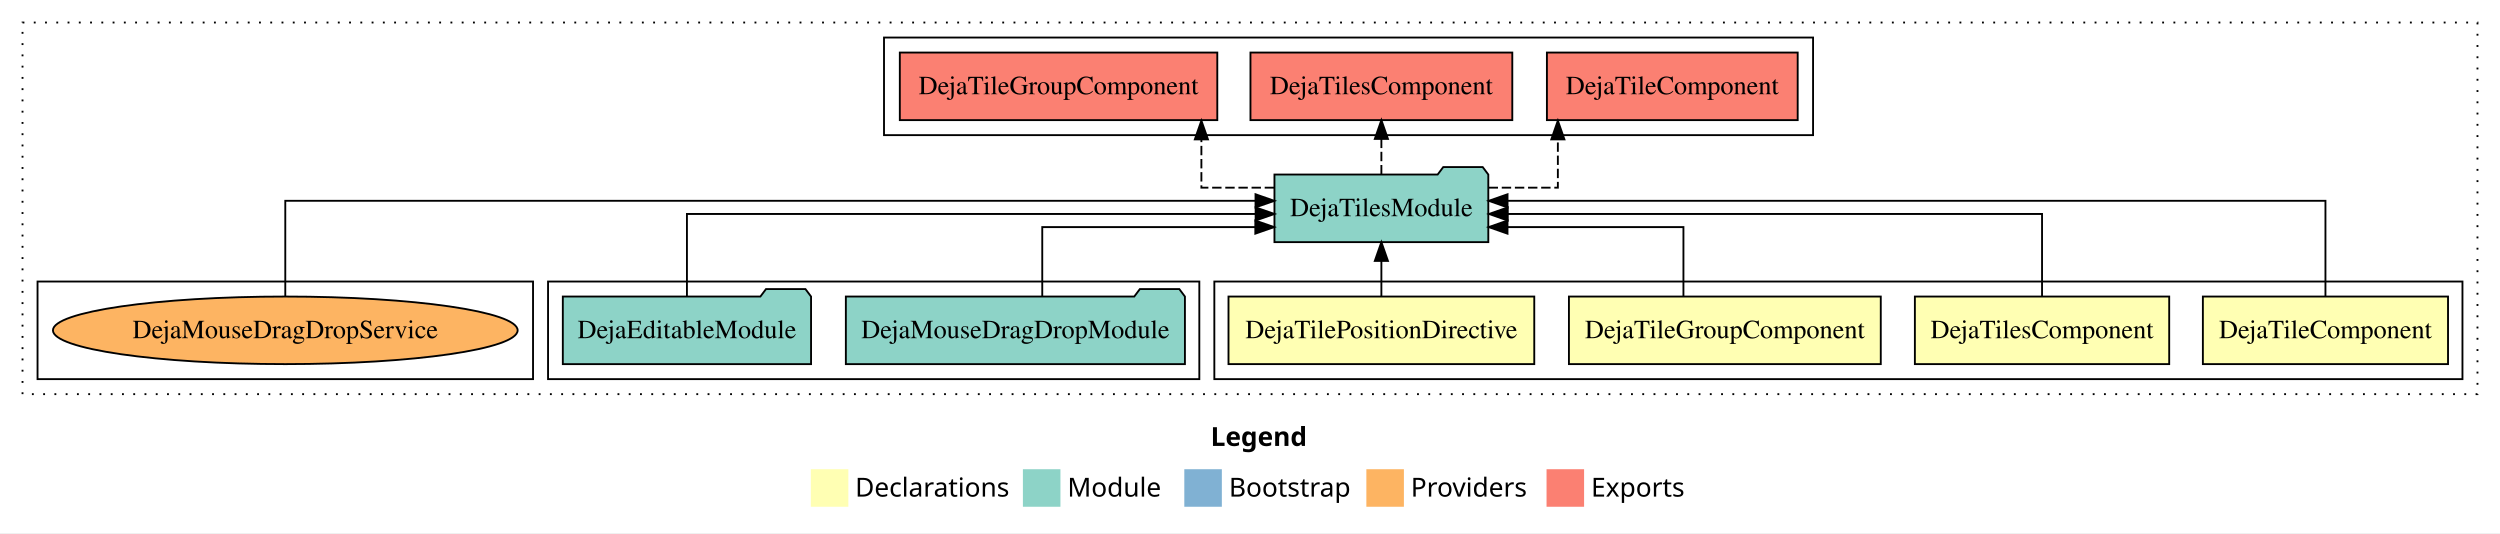
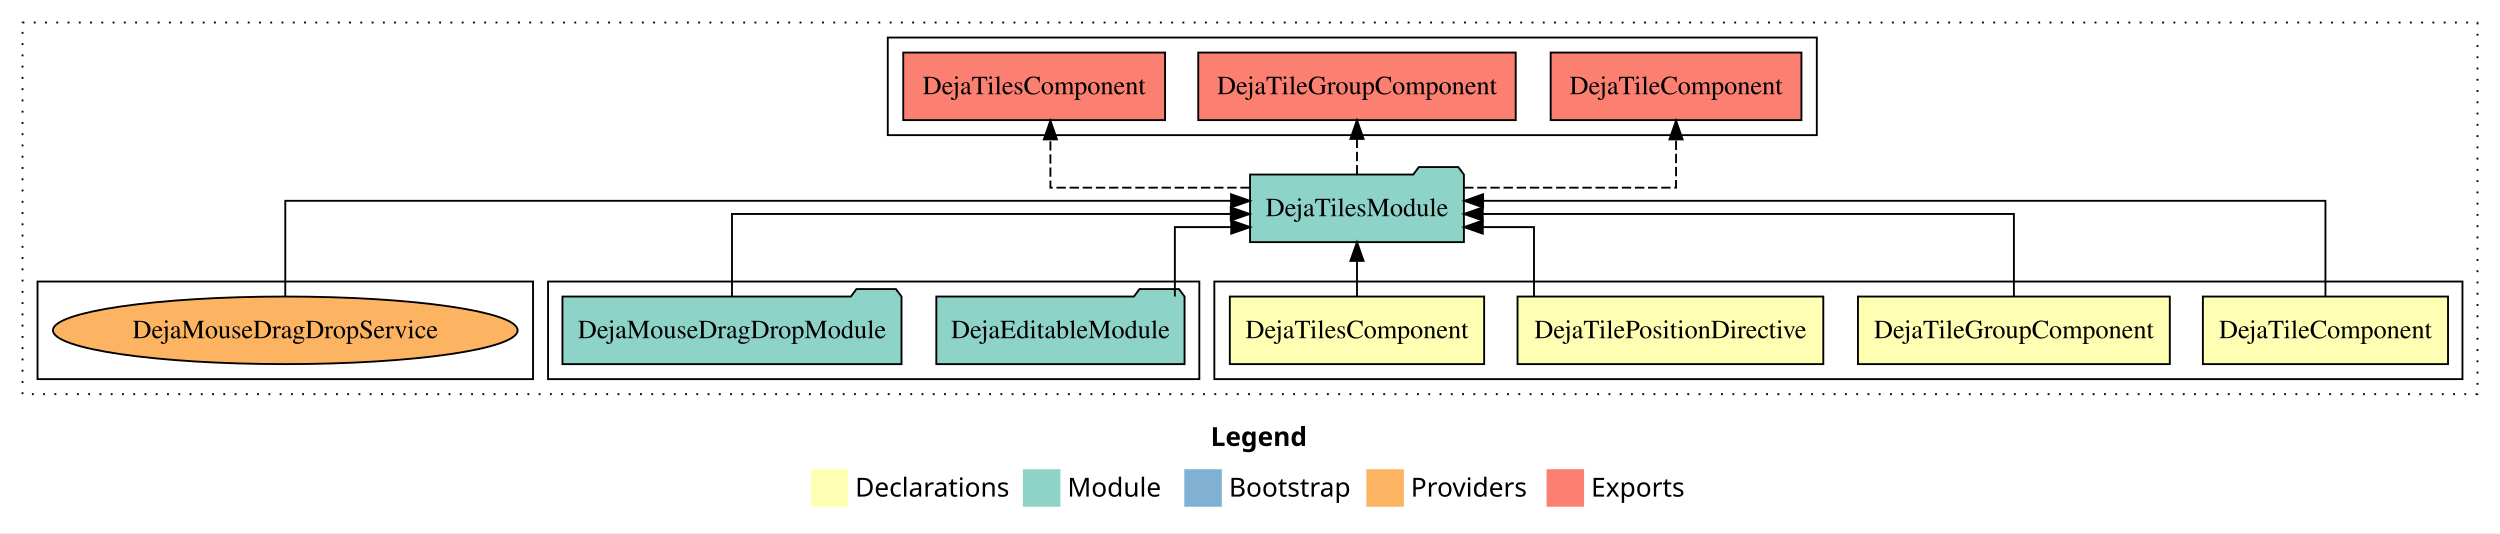
<svg xmlns="http://www.w3.org/2000/svg" width="1332pt" height="284pt" viewBox="0.00 0.00 1332.00 284.00">
  <g id="graph0" class="graph" transform="scale(1 1) rotate(0) translate(4 280)">
    <polygon fill="#ffffff" stroke="transparent" points="-4,4 -4,-280 1328,-280 1328,4 -4,4" />
    <text text-anchor="start" x="641.009" y="-42.4" font-family="sans-serif" font-weight="bold" font-size="14.00" fill="#000000">Legend</text>
    <polygon fill="#ffffb3" stroke="transparent" points="428,-10 428,-30 448,-30 448,-10 428,-10" />
    <text text-anchor="start" x="451.629" y="-15.4" font-family="sans-serif" font-size="14.00" fill="#000000">  Declarations</text>
    <polygon fill="#8dd3c7" stroke="transparent" points="541,-10 541,-30 561,-30 561,-10 541,-10" />
    <text text-anchor="start" x="564.725" y="-15.4" font-family="sans-serif" font-size="14.00" fill="#000000">  Module</text>
    <polygon fill="#80b1d3" stroke="transparent" points="627,-10 627,-30 647,-30 647,-10 627,-10" />
    <text text-anchor="start" x="650.781" y="-15.4" font-family="sans-serif" font-size="14.00" fill="#000000">  Bootstrap</text>
    <polygon fill="#fdb462" stroke="transparent" points="724,-10 724,-30 744,-30 744,-10 724,-10" />
    <text text-anchor="start" x="747.673" y="-15.4" font-family="sans-serif" font-size="14.00" fill="#000000">  Providers</text>
    <polygon fill="#fb8072" stroke="transparent" points="820,-10 820,-30 840,-30 840,-10 820,-10" />
    <text text-anchor="start" x="843.726" y="-15.4" font-family="sans-serif" font-size="14.00" fill="#000000">  Exports</text>
    <g id="clust1" class="cluster">
      <polygon fill="none" stroke="#000000" stroke-dasharray="1,5" points="8,-70 8,-268 1316,-268 1316,-70 8,-70" />
    </g>
    <g id="clust2" class="cluster">
      <polygon fill="none" stroke="#000000" points="643,-78 643,-130 1308,-130 1308,-78 643,-78" />
    </g>
    <g id="clust7" class="cluster">
      <polygon fill="none" stroke="#000000" points="288,-78 288,-130 635,-130 635,-78 288,-78" />
    </g>
    <g id="clust8" class="cluster">
-       <polygon fill="none" stroke="#000000" points="467,-208 467,-260 962,-260 962,-208 467,-208" />
+       <polygon fill="none" stroke="#000000" points="469,-208 469,-260 964,-260 964,-208 469,-208" />
    </g>
    <g id="clust10" class="cluster">
      <polygon fill="none" stroke="#000000" points="16,-78 16,-130 280,-130 280,-78 16,-78" />
    </g>
    <g id="node1" class="node">
      <polygon fill="#ffffb3" stroke="#000000" points="1300.308,-122 1169.692,-122 1169.692,-86 1300.308,-86 1300.308,-122" />
      <text text-anchor="middle" x="1235" y="-99.8" font-family="Times,serif" font-size="14.00" fill="#000000">DejaTileComponent</text>
    </g>
    <g id="node5" class="node">
-       <polygon fill="#8dd3c7" stroke="#000000" points="788.969,-187 785.969,-191 764.969,-191 761.969,-187 675.031,-187 675.031,-151 788.969,-151 788.969,-187" />
-       <text text-anchor="middle" x="732" y="-164.8" font-family="Times,serif" font-size="14.00" fill="#000000">DejaTilesModule</text>
+       <polygon fill="#8dd3c7" stroke="#000000" points="775.969,-187 772.969,-191 751.969,-191 748.969,-187 662.031,-187 662.031,-151 775.969,-151 775.969,-187" />
+       <text text-anchor="middle" x="719" y="-164.8" font-family="Times,serif" font-size="14.00" fill="#000000">DejaTilesModule</text>
    </g>
    <g id="edge1" class="edge">
-       <path fill="none" stroke="#000000" d="M1235,-122.129C1235,-142.572 1235,-173 1235,-173 1235,-173 799.211,-173 799.211,-173" />
-       <polygon fill="#000000" stroke="#000000" points="799.211,-169.5 789.211,-173 799.211,-176.5 799.211,-169.5" />
+       <path fill="none" stroke="#000000" d="M1235,-122.129C1235,-142.572 1235,-173 1235,-173 1235,-173 786.193,-173 786.193,-173" />
+       <polygon fill="#000000" stroke="#000000" points="786.193,-169.5 776.193,-173 786.192,-176.5 786.193,-169.5" />
    </g>
    <g id="node2" class="node">
-       <polygon fill="#ffffb3" stroke="#000000" points="1151.752,-122 1016.248,-122 1016.248,-86 1151.752,-86 1151.752,-122" />
-       <text text-anchor="middle" x="1084" y="-99.8" font-family="Times,serif" font-size="14.00" fill="#000000">DejaTilesComponent</text>
+       <polygon fill="#ffffb3" stroke="#000000" points="1152.074,-122 985.926,-122 985.926,-86 1152.074,-86 1152.074,-122" />
+       <text text-anchor="middle" x="1069" y="-99.8" font-family="Times,serif" font-size="14.00" fill="#000000">DejaTileGroupComponent</text>
    </g>
    <g id="edge2" class="edge">
-       <path fill="none" stroke="#000000" d="M1084,-122.267C1084,-140.555 1084,-166 1084,-166 1084,-166 799.338,-166 799.338,-166" />
-       <polygon fill="#000000" stroke="#000000" points="799.338,-162.5 789.338,-166 799.338,-169.5 799.338,-162.5" />
+       <path fill="none" stroke="#000000" d="M1069,-122.267C1069,-140.555 1069,-166 1069,-166 1069,-166 786.013,-166 786.013,-166" />
+       <polygon fill="#000000" stroke="#000000" points="786.013,-162.5 776.013,-166 786.013,-169.5 786.013,-162.5" />
    </g>
    <g id="node3" class="node">
-       <polygon fill="#ffffb3" stroke="#000000" points="998.074,-122 831.926,-122 831.926,-86 998.074,-86 998.074,-122" />
-       <text text-anchor="middle" x="915" y="-99.8" font-family="Times,serif" font-size="14.00" fill="#000000">DejaTileGroupComponent</text>
+       <polygon fill="#ffffb3" stroke="#000000" points="967.457,-122 804.543,-122 804.543,-86 967.457,-86 967.457,-122" />
+       <text text-anchor="middle" x="886" y="-99.8" font-family="Times,serif" font-size="14.00" fill="#000000">DejaTilePositionDirective</text>
    </g>
    <g id="edge3" class="edge">
-       <path fill="none" stroke="#000000" d="M892.933,-122.009C892.933,-138.049 892.933,-159 892.933,-159 892.933,-159 799.192,-159 799.192,-159" />
-       <polygon fill="#000000" stroke="#000000" points="799.192,-155.5 789.192,-159 799.192,-162.5 799.192,-155.5" />
+       <path fill="none" stroke="#000000" d="M813.309,-122.009C813.309,-138.049 813.309,-159 813.309,-159 813.309,-159 786.036,-159 786.036,-159" />
+       <polygon fill="#000000" stroke="#000000" points="786.036,-155.5 776.036,-159 786.036,-162.5 786.036,-155.5" />
    </g>
    <g id="node4" class="node">
-       <polygon fill="#ffffb3" stroke="#000000" points="813.457,-122 650.543,-122 650.543,-86 813.457,-86 813.457,-122" />
-       <text text-anchor="middle" x="732" y="-99.8" font-family="Times,serif" font-size="14.00" fill="#000000">DejaTilePositionDirective</text>
+       <polygon fill="#ffffb3" stroke="#000000" points="786.752,-122 651.248,-122 651.248,-86 786.752,-86 786.752,-122" />
+       <text text-anchor="middle" x="719" y="-99.8" font-family="Times,serif" font-size="14.00" fill="#000000">DejaTilesComponent</text>
    </g>
    <g id="edge4" class="edge">
-       <path fill="none" stroke="#000000" d="M732,-122.106C732,-122.106 732,-140.991 732,-140.991" />
-       <polygon fill="#000000" stroke="#000000" points="728.5,-140.991 732,-150.991 735.5,-140.991 728.5,-140.991" />
+       <path fill="none" stroke="#000000" d="M719,-122.106C719,-122.106 719,-140.991 719,-140.991" />
+       <polygon fill="#000000" stroke="#000000" points="715.5,-140.991 719,-150.991 722.5,-140.991 715.5,-140.991" />
    </g>
    <g id="node8" class="node">
-       <polygon fill="#fb8072" stroke="#000000" points="953.807,-252 820.193,-252 820.193,-216 953.807,-216 953.807,-252" />
-       <text text-anchor="middle" x="887" y="-229.8" font-family="Times,serif" font-size="14.00" fill="#000000">DejaTileComponent </text>
+       <polygon fill="#fb8072" stroke="#000000" points="955.807,-252 822.193,-252 822.193,-216 955.807,-216 955.807,-252" />
+       <text text-anchor="middle" x="889" y="-229.8" font-family="Times,serif" font-size="14.00" fill="#000000">DejaTileComponent </text>
    </g>
    <g id="edge7" class="edge">
-       <path fill="none" stroke="#000000" stroke-dasharray="5,2" d="M789.136,-180C808.826,-180 826.03,-180 826.03,-180 826.03,-180 826.03,-205.718 826.03,-205.718" />
-       <polygon fill="#000000" stroke="#000000" points="822.53,-205.718 826.03,-215.718 829.53,-205.718 822.53,-205.718" />
+       <path fill="none" stroke="#000000" stroke-dasharray="5,2" d="M776.081,-180C825.467,-180 889,-180 889,-180 889,-180 889,-205.718 889,-205.718" />
+       <polygon fill="#000000" stroke="#000000" points="885.5,-205.718 889,-215.718 892.5,-205.718 885.5,-205.718" />
    </g>
    <g id="node9" class="node">
-       <polygon fill="#fb8072" stroke="#000000" points="801.752,-252 662.248,-252 662.248,-216 801.752,-216 801.752,-252" />
-       <text text-anchor="middle" x="732" y="-229.8" font-family="Times,serif" font-size="14.00" fill="#000000">DejaTilesComponent </text>
+       <polygon fill="#fb8072" stroke="#000000" points="803.575,-252 634.425,-252 634.425,-216 803.575,-216 803.575,-252" />
+       <text text-anchor="middle" x="719" y="-229.8" font-family="Times,serif" font-size="14.00" fill="#000000">DejaTileGroupComponent </text>
    </g>
    <g id="edge8" class="edge">
-       <path fill="none" stroke="#000000" stroke-dasharray="5,2" d="M732,-187.106C732,-187.106 732,-205.991 732,-205.991" />
-       <polygon fill="#000000" stroke="#000000" points="728.5,-205.991 732,-215.991 735.5,-205.991 728.5,-205.991" />
+       <path fill="none" stroke="#000000" stroke-dasharray="5,2" d="M719,-187.106C719,-187.106 719,-205.991 719,-205.991" />
+       <polygon fill="#000000" stroke="#000000" points="715.5,-205.991 719,-215.991 722.5,-205.991 715.5,-205.991" />
    </g>
    <g id="node10" class="node">
-       <polygon fill="#fb8072" stroke="#000000" points="644.575,-252 475.425,-252 475.425,-216 644.575,-216 644.575,-252" />
-       <text text-anchor="middle" x="560" y="-229.8" font-family="Times,serif" font-size="14.00" fill="#000000">DejaTileGroupComponent </text>
+       <polygon fill="#fb8072" stroke="#000000" points="616.752,-252 477.248,-252 477.248,-216 616.752,-216 616.752,-252" />
+       <text text-anchor="middle" x="547" y="-229.8" font-family="Times,serif" font-size="14.00" fill="#000000">DejaTilesComponent </text>
    </g>
    <g id="edge9" class="edge">
-       <path fill="none" stroke="#000000" stroke-dasharray="5,2" d="M674.83,-180C654.293,-180 636.101,-180 636.101,-180 636.101,-180 636.101,-205.718 636.101,-205.718" />
-       <polygon fill="#000000" stroke="#000000" points="632.601,-205.718 636.101,-215.718 639.601,-205.718 632.601,-205.718" />
+       <path fill="none" stroke="#000000" stroke-dasharray="5,2" d="M661.87,-180C614.766,-180 555.655,-180 555.655,-180 555.655,-180 555.655,-205.718 555.655,-205.718" />
+       <polygon fill="#000000" stroke="#000000" points="552.156,-205.718 555.655,-215.718 559.156,-205.718 552.156,-205.718" />
    </g>
    <g id="node6" class="node">
-       <polygon fill="#8dd3c7" stroke="#000000" points="627.329,-122 624.329,-126 603.329,-126 600.329,-122 446.671,-122 446.671,-86 627.329,-86 627.329,-122" />
-       <text text-anchor="middle" x="537" y="-99.8" font-family="Times,serif" font-size="14.00" fill="#000000">DejaMouseDragDropModule</text>
+       <polygon fill="#8dd3c7" stroke="#000000" points="627.13,-122 624.13,-126 603.13,-126 600.13,-122 494.87,-122 494.87,-86 627.13,-86 627.13,-122" />
+       <text text-anchor="middle" x="561" y="-99.8" font-family="Times,serif" font-size="14.00" fill="#000000">DejaEditableModule</text>
    </g>
    <g id="edge5" class="edge">
-       <path fill="none" stroke="#000000" d="M551.314,-122.009C551.314,-138.049 551.314,-159 551.314,-159 551.314,-159 664.83,-159 664.83,-159" />
-       <polygon fill="#000000" stroke="#000000" points="664.83,-162.5 674.83,-159 664.83,-155.5 664.83,-162.5" />
+       <path fill="none" stroke="#000000" d="M621.97,-122.009C621.97,-138.049 621.97,-159 621.97,-159 621.97,-159 651.996,-159 651.996,-159" />
+       <polygon fill="#000000" stroke="#000000" points="651.996,-162.5 661.996,-159 651.996,-155.5 651.996,-162.5" />
    </g>
    <g id="node7" class="node">
-       <polygon fill="#8dd3c7" stroke="#000000" points="428.13,-122 425.13,-126 404.13,-126 401.13,-122 295.87,-122 295.87,-86 428.13,-86 428.13,-122" />
-       <text text-anchor="middle" x="362" y="-99.8" font-family="Times,serif" font-size="14.00" fill="#000000">DejaEditableModule</text>
+       <polygon fill="#8dd3c7" stroke="#000000" points="476.329,-122 473.329,-126 452.329,-126 449.329,-122 295.671,-122 295.671,-86 476.329,-86 476.329,-122" />
+       <text text-anchor="middle" x="386" y="-99.8" font-family="Times,serif" font-size="14.00" fill="#000000">DejaMouseDragDropModule</text>
    </g>
    <g id="edge6" class="edge">
-       <path fill="none" stroke="#000000" d="M362,-122.267C362,-140.555 362,-166 362,-166 362,-166 664.998,-166 664.998,-166" />
-       <polygon fill="#000000" stroke="#000000" points="664.998,-169.5 674.998,-166 664.998,-162.5 664.998,-169.5" />
+       <path fill="none" stroke="#000000" d="M386,-122.267C386,-140.555 386,-166 386,-166 386,-166 651.755,-166 651.755,-166" />
+       <polygon fill="#000000" stroke="#000000" points="651.755,-169.5 661.755,-166 651.755,-162.5 651.755,-169.5" />
    </g>
    <g id="node11" class="node">
      <ellipse fill="#fdb462" stroke="#000000" cx="148" cy="-104" rx="123.796" ry="18" />
      <text text-anchor="middle" x="148" y="-99.8" font-family="Times,serif" font-size="14.00" fill="#000000">DejaMouseDragDropService</text>
    </g>
    <g id="edge10" class="edge">
-       <path fill="none" stroke="#000000" d="M148,-122.129C148,-142.572 148,-173 148,-173 148,-173 664.94,-173 664.94,-173" />
-       <polygon fill="#000000" stroke="#000000" points="664.94,-176.5 674.94,-173 664.94,-169.5 664.94,-176.5" />
+       <path fill="none" stroke="#000000" d="M148,-122.129C148,-142.572 148,-173 148,-173 148,-173 651.9,-173 651.9,-173" />
+       <polygon fill="#000000" stroke="#000000" points="651.9,-176.5 661.9,-173 651.9,-169.5 651.9,-176.5" />
    </g>
  </g>
</svg>
